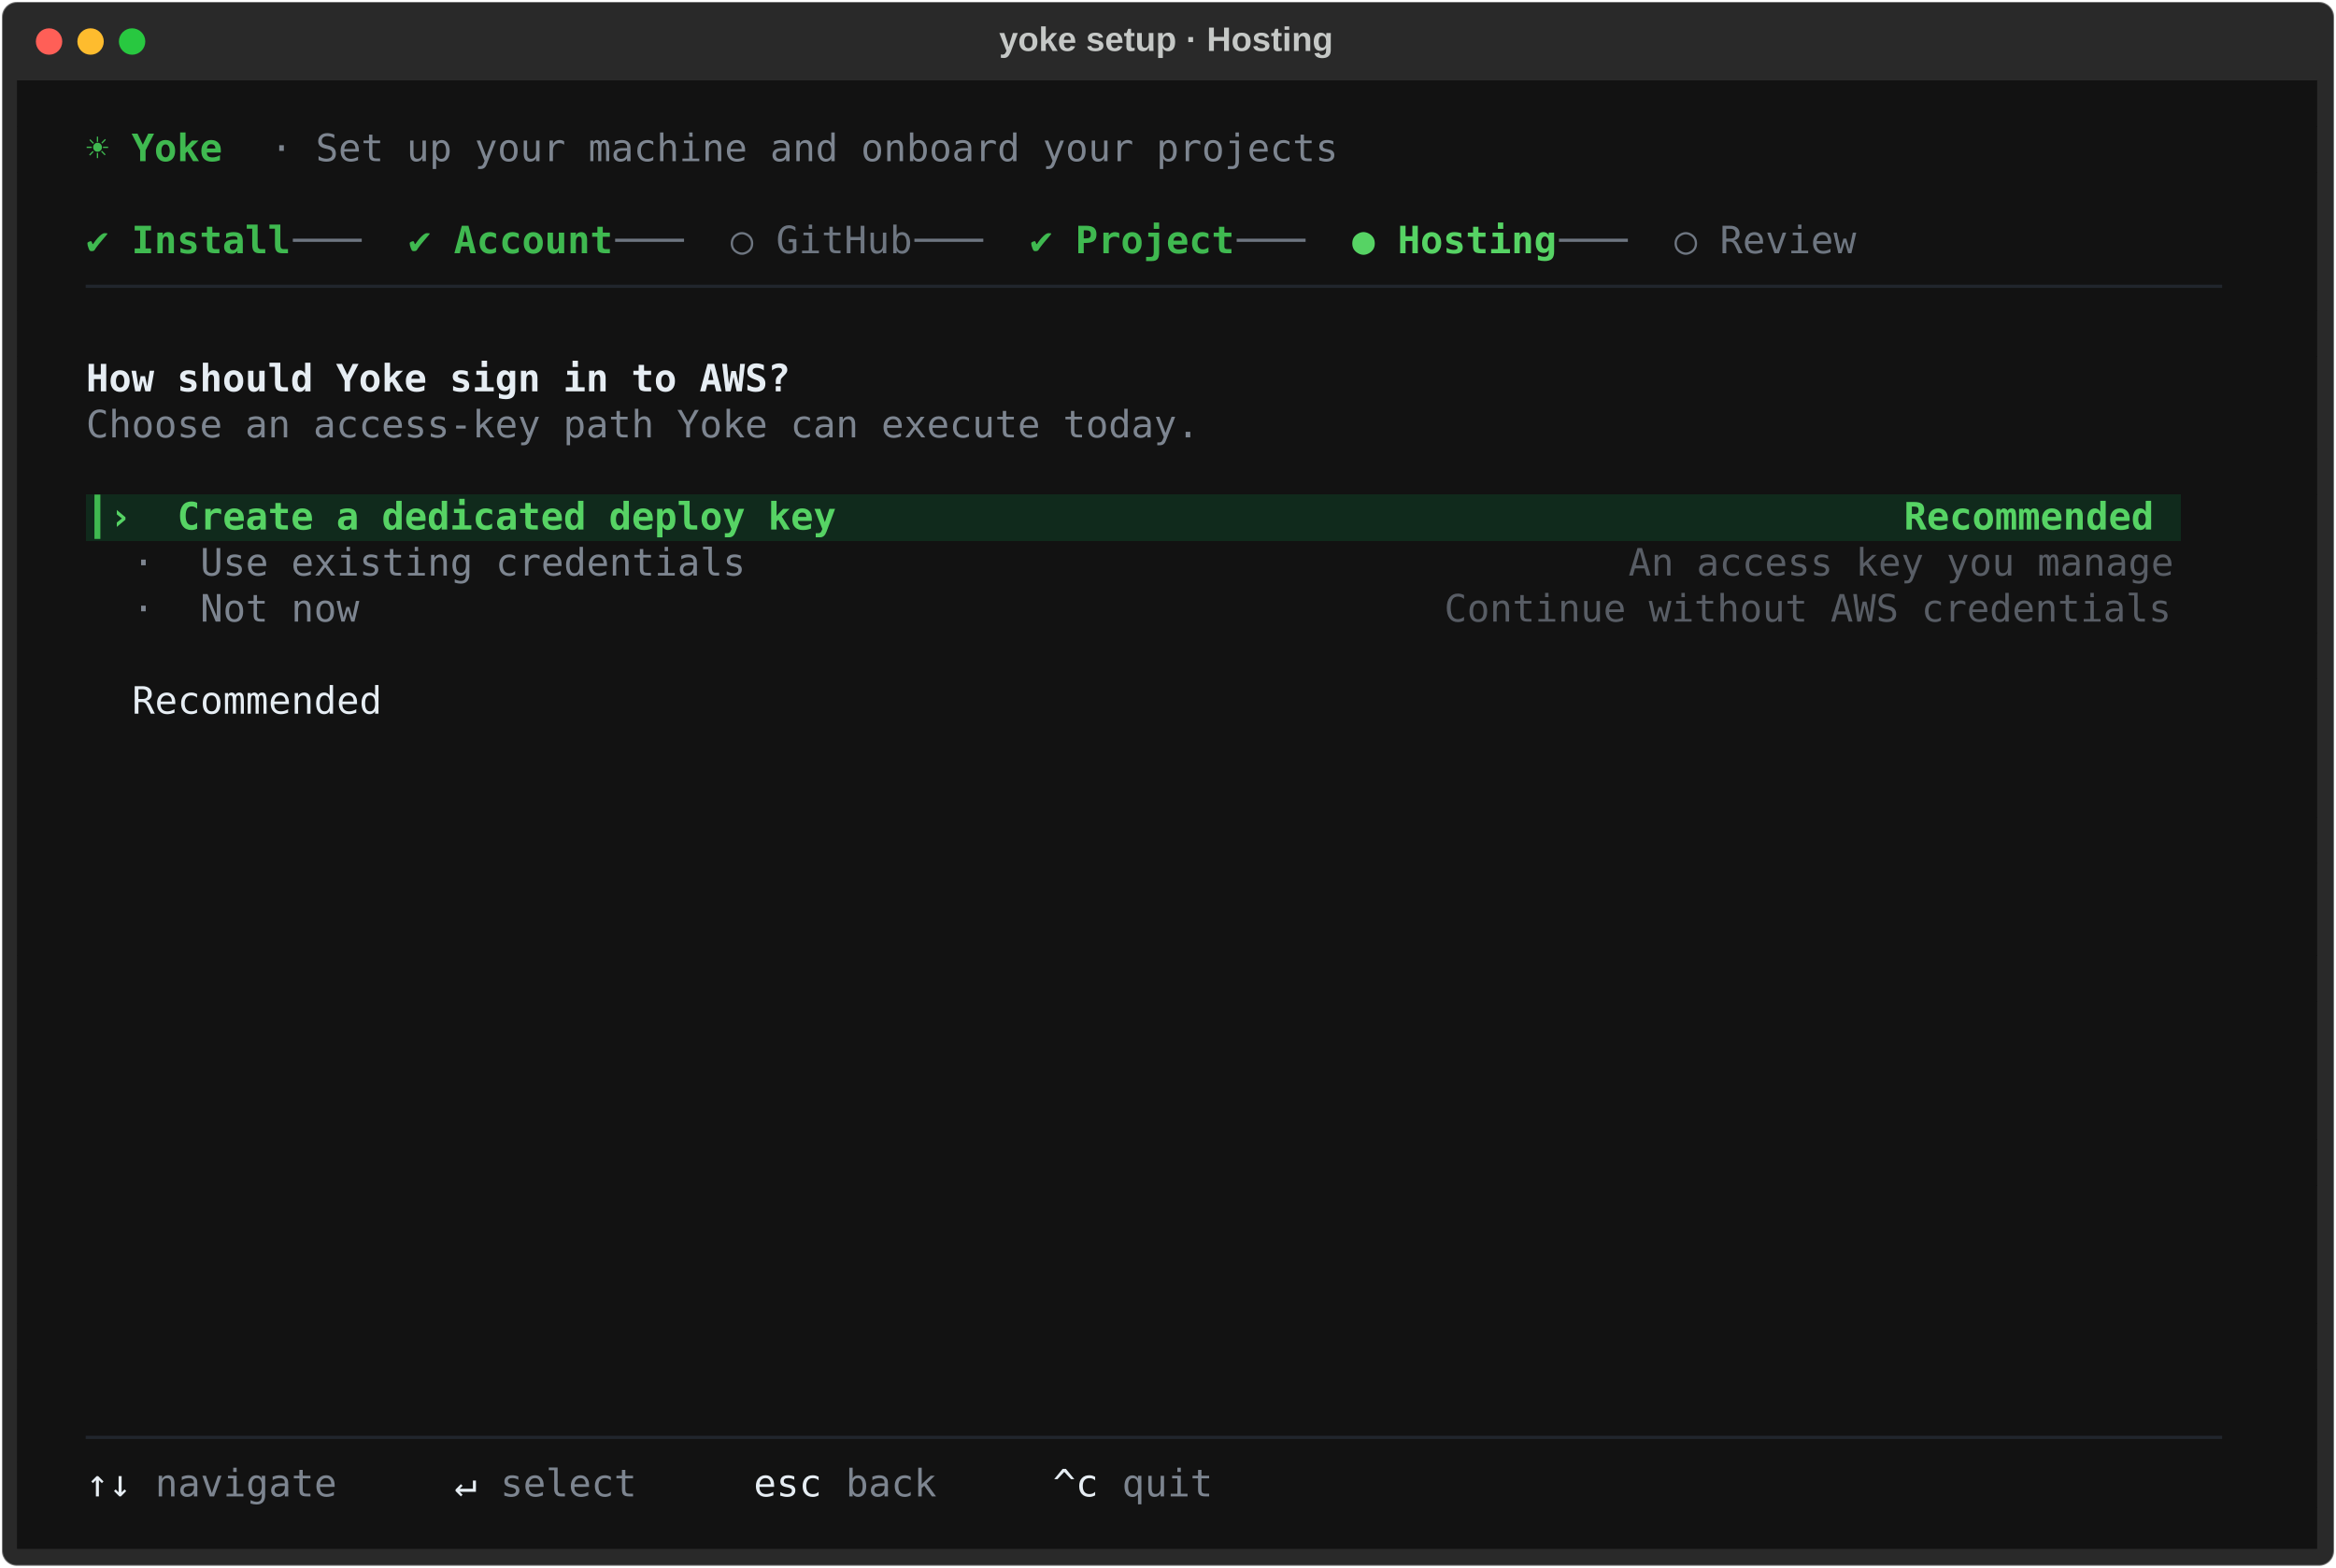
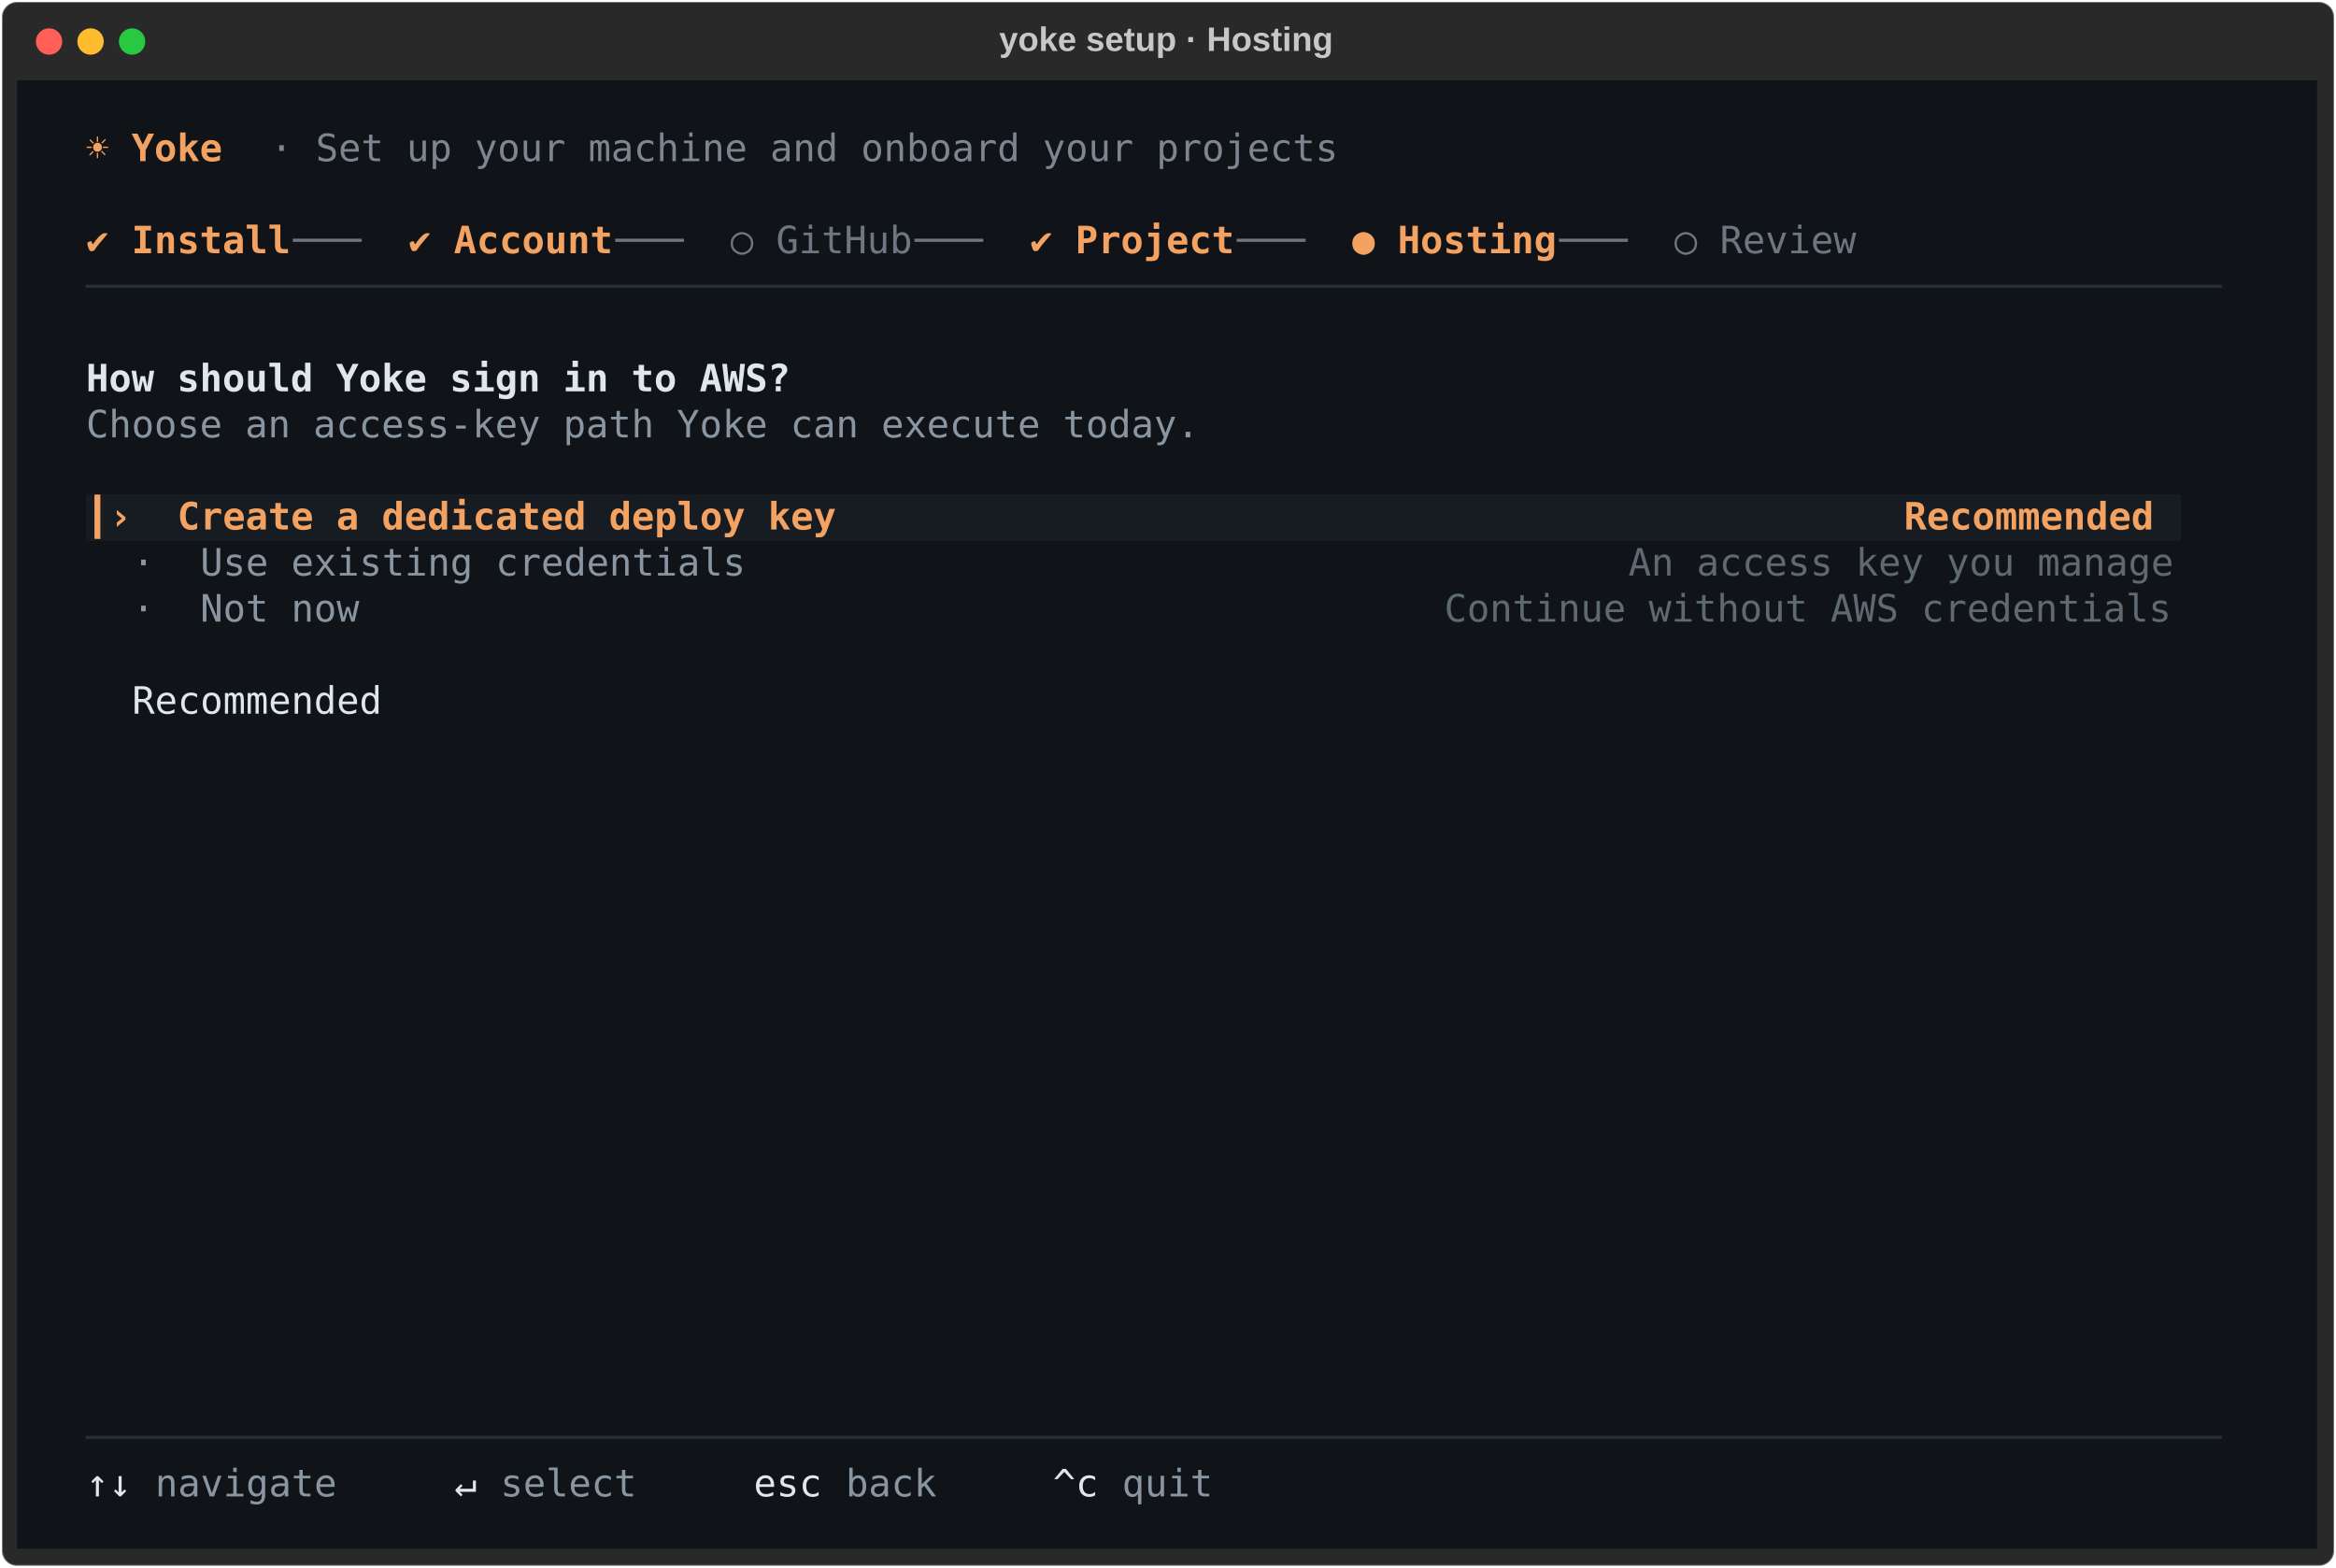
<svg xmlns="http://www.w3.org/2000/svg" class="rich-terminal" viewBox="0 0 1238 830.8">
  <style>

    @font-face {
        font-family: "Fira Code";
        src: local("FiraCode-Regular"),
                url("https://cdnjs.cloudflare.com/ajax/libs/firacode/{{VERSION}}/woff2/FiraCode-Regular.woff2") format("woff2"),
                url("https://cdnjs.cloudflare.com/ajax/libs/firacode/{{VERSION}}/woff/FiraCode-Regular.woff") format("woff");
        font-style: normal;
        font-weight: 400;
    }
    @font-face {
        font-family: "Fira Code";
        src: local("FiraCode-Bold"),
                url("https://cdnjs.cloudflare.com/ajax/libs/firacode/{{VERSION}}/woff2/FiraCode-Bold.woff2") format("woff2"),
                url("https://cdnjs.cloudflare.com/ajax/libs/firacode/{{VERSION}}/woff/FiraCode-Bold.woff") format("woff");
        font-style: bold;
        font-weight: 700;
    }

    .terminal-YOKE-matrix {
        font-family: Fira Code, monospace;
        font-size: 20px;
        line-height: 24.4px;
        font-variant-east-asian: full-width;
    }

    .terminal-YOKE-title {
        font-size: 18px;
        font-weight: bold;
        font-family: arial;
    }

- .terminal-YOKE-r2 { fill: #3fb950;font-weight: bold }
- .terminal-YOKE-r3 { fill: #e6edf3 }
+ .terminal-YOKE-r2 { fill: #f4a261;font-weight: bold }
+ .terminal-YOKE-r3 { fill: #dfe6ec }
.terminal-YOKE-r4 { fill: #7d8590 }
.terminal-YOKE-r5 { fill: #6e7681 }
- .terminal-YOKE-r6 { fill: #56d364;font-weight: bold }
- .terminal-YOKE-r7 { fill: #21262d }
- .terminal-YOKE-r8 { fill: #e6edf3;font-weight: bold }
- .terminal-YOKE-r9 { fill: #3fb950 }
- .terminal-YOKE-r11 { fill: #585d65 }
+ .terminal-YOKE-r6 { fill: #262e37 }
+ .terminal-YOKE-r7 { fill: #dfe6ec;font-weight: bold }
+ .terminal-YOKE-r8 { fill: #8995a1 }
+ .terminal-YOKE-r9 { fill: #f4a261 }
+ .terminal-YOKE-r11 { fill: #5f6972 }
    </style>
  <defs>
    <clipPath id="terminal-YOKE-clip-terminal">
      <rect x="0" y="0" width="1219.0" height="779.8" />
    </clipPath>
    <clipPath id="terminal-YOKE-line-0">
      <rect x="0" y="1.5" width="1220" height="24.65" />
    </clipPath>
    <clipPath id="terminal-YOKE-line-1">
      <rect x="0" y="25.9" width="1220" height="24.65" />
    </clipPath>
    <clipPath id="terminal-YOKE-line-2">
      <rect x="0" y="50.3" width="1220" height="24.65" />
    </clipPath>
    <clipPath id="terminal-YOKE-line-3">
      <rect x="0" y="74.7" width="1220" height="24.65" />
    </clipPath>
    <clipPath id="terminal-YOKE-line-4">
      <rect x="0" y="99.1" width="1220" height="24.65" />
    </clipPath>
    <clipPath id="terminal-YOKE-line-5">
      <rect x="0" y="123.5" width="1220" height="24.65" />
    </clipPath>
    <clipPath id="terminal-YOKE-line-6">
      <rect x="0" y="147.9" width="1220" height="24.65" />
    </clipPath>
    <clipPath id="terminal-YOKE-line-7">
      <rect x="0" y="172.3" width="1220" height="24.65" />
    </clipPath>
    <clipPath id="terminal-YOKE-line-8">
      <rect x="0" y="196.7" width="1220" height="24.65" />
    </clipPath>
    <clipPath id="terminal-YOKE-line-9">
      <rect x="0" y="221.1" width="1220" height="24.65" />
    </clipPath>
    <clipPath id="terminal-YOKE-line-10">
      <rect x="0" y="245.5" width="1220" height="24.65" />
    </clipPath>
    <clipPath id="terminal-YOKE-line-11">
      <rect x="0" y="269.9" width="1220" height="24.65" />
    </clipPath>
    <clipPath id="terminal-YOKE-line-12">
      <rect x="0" y="294.3" width="1220" height="24.65" />
    </clipPath>
    <clipPath id="terminal-YOKE-line-13">
      <rect x="0" y="318.7" width="1220" height="24.65" />
    </clipPath>
    <clipPath id="terminal-YOKE-line-14">
      <rect x="0" y="343.1" width="1220" height="24.65" />
    </clipPath>
    <clipPath id="terminal-YOKE-line-15">
      <rect x="0" y="367.5" width="1220" height="24.65" />
    </clipPath>
    <clipPath id="terminal-YOKE-line-16">
      <rect x="0" y="391.9" width="1220" height="24.65" />
    </clipPath>
    <clipPath id="terminal-YOKE-line-17">
      <rect x="0" y="416.3" width="1220" height="24.65" />
    </clipPath>
    <clipPath id="terminal-YOKE-line-18">
      <rect x="0" y="440.7" width="1220" height="24.65" />
    </clipPath>
    <clipPath id="terminal-YOKE-line-19">
      <rect x="0" y="465.1" width="1220" height="24.65" />
    </clipPath>
    <clipPath id="terminal-YOKE-line-20">
      <rect x="0" y="489.5" width="1220" height="24.65" />
    </clipPath>
    <clipPath id="terminal-YOKE-line-21">
      <rect x="0" y="513.9" width="1220" height="24.65" />
    </clipPath>
    <clipPath id="terminal-YOKE-line-22">
      <rect x="0" y="538.3" width="1220" height="24.65" />
    </clipPath>
    <clipPath id="terminal-YOKE-line-23">
      <rect x="0" y="562.7" width="1220" height="24.65" />
    </clipPath>
    <clipPath id="terminal-YOKE-line-24">
      <rect x="0" y="587.1" width="1220" height="24.65" />
    </clipPath>
    <clipPath id="terminal-YOKE-line-25">
      <rect x="0" y="611.5" width="1220" height="24.65" />
    </clipPath>
    <clipPath id="terminal-YOKE-line-26">
      <rect x="0" y="635.9" width="1220" height="24.65" />
    </clipPath>
    <clipPath id="terminal-YOKE-line-27">
      <rect x="0" y="660.3" width="1220" height="24.65" />
    </clipPath>
    <clipPath id="terminal-YOKE-line-28">
      <rect x="0" y="684.7" width="1220" height="24.65" />
    </clipPath>
    <clipPath id="terminal-YOKE-line-29">
      <rect x="0" y="709.1" width="1220" height="24.65" />
    </clipPath>
    <clipPath id="terminal-YOKE-line-30">
      <rect x="0" y="733.5" width="1220" height="24.65" />
    </clipPath>
  </defs>
  <rect fill="#292929" stroke="rgba(255,255,255,0.35)" stroke-width="1" x="1" y="1" width="1236" height="828.8" rx="8" />
  <text class="terminal-YOKE-title" fill="#c5c8c6" text-anchor="middle" x="618" y="27">yoke setup · Hosting</text>
  <g transform="translate(26,22)">
    <circle cx="0" cy="0" r="7" fill="#ff5f57" />
    <circle cx="22" cy="0" r="7" fill="#febc2e" />
    <circle cx="44" cy="0" r="7" fill="#28c840" />
  </g>
  <g transform="translate(9, 41)" clip-path="url(#terminal-YOKE-clip-terminal)">
-     <rect fill="#121212" x="0" y="1.5" width="1220" height="24.65" shape-rendering="crispEdges" />
-     <rect fill="#121212" x="0" y="25.9" width="36.6" height="24.65" shape-rendering="crispEdges" />
-     <rect fill="#121212" x="36.6" y="25.9" width="73.2" height="24.65" shape-rendering="crispEdges" />
-     <rect fill="#121212" x="109.8" y="25.9" width="24.4" height="24.65" shape-rendering="crispEdges" />
-     <rect fill="#121212" x="134.2" y="25.9" width="573.4" height="24.65" shape-rendering="crispEdges" />
-     <rect fill="#121212" x="707.6" y="25.9" width="475.8" height="24.65" shape-rendering="crispEdges" />
-     <rect fill="#121212" x="1183.4" y="25.9" width="36.6" height="24.65" shape-rendering="crispEdges" />
-     <rect fill="#121212" x="0" y="50.3" width="1220" height="24.65" shape-rendering="crispEdges" />
-     <rect fill="#121212" x="0" y="74.7" width="36.6" height="24.65" shape-rendering="crispEdges" />
-     <rect fill="#121212" x="36.6" y="74.7" width="109.8" height="24.65" shape-rendering="crispEdges" />
-     <rect fill="#121212" x="146.4" y="74.7" width="61" height="24.65" shape-rendering="crispEdges" />
-     <rect fill="#121212" x="207.4" y="74.7" width="109.8" height="24.65" shape-rendering="crispEdges" />
-     <rect fill="#121212" x="317.2" y="74.7" width="61" height="24.65" shape-rendering="crispEdges" />
-     <rect fill="#121212" x="378.2" y="74.7" width="97.6" height="24.65" shape-rendering="crispEdges" />
-     <rect fill="#121212" x="475.8" y="74.7" width="61" height="24.65" shape-rendering="crispEdges" />
-     <rect fill="#121212" x="536.8" y="74.7" width="109.8" height="24.65" shape-rendering="crispEdges" />
-     <rect fill="#121212" x="646.6" y="74.7" width="61" height="24.65" shape-rendering="crispEdges" />
-     <rect fill="#121212" x="707.6" y="74.7" width="109.8" height="24.65" shape-rendering="crispEdges" />
-     <rect fill="#121212" x="817.4" y="74.7" width="61" height="24.65" shape-rendering="crispEdges" />
-     <rect fill="#121212" x="878.4" y="74.7" width="97.6" height="24.65" shape-rendering="crispEdges" />
-     <rect fill="#121212" x="976" y="74.7" width="207.4" height="24.65" shape-rendering="crispEdges" />
-     <rect fill="#121212" x="1183.4" y="74.7" width="36.6" height="24.65" shape-rendering="crispEdges" />
-     <rect fill="#121212" x="0" y="99.1" width="36.6" height="24.65" shape-rendering="crispEdges" />
-     <rect fill="#121212" x="36.6" y="99.1" width="1146.8" height="24.65" shape-rendering="crispEdges" />
-     <rect fill="#121212" x="1183.4" y="99.1" width="36.6" height="24.65" shape-rendering="crispEdges" />
-     <rect fill="#121212" x="0" y="123.5" width="1220" height="24.65" shape-rendering="crispEdges" />
-     <rect fill="#121212" x="0" y="147.9" width="36.6" height="24.65" shape-rendering="crispEdges" />
-     <rect fill="#121212" x="36.6" y="147.9" width="378.2" height="24.65" shape-rendering="crispEdges" />
-     <rect fill="#121212" x="414.8" y="147.9" width="768.6" height="24.65" shape-rendering="crispEdges" />
-     <rect fill="#121212" x="1183.4" y="147.9" width="36.6" height="24.65" shape-rendering="crispEdges" />
-     <rect fill="#121212" x="0" y="172.3" width="36.6" height="24.65" shape-rendering="crispEdges" />
-     <rect fill="#121212" x="36.6" y="172.3" width="597.8" height="24.65" shape-rendering="crispEdges" />
-     <rect fill="#121212" x="634.4" y="172.3" width="549" height="24.65" shape-rendering="crispEdges" />
-     <rect fill="#121212" x="1183.4" y="172.3" width="36.6" height="24.65" shape-rendering="crispEdges" />
-     <rect fill="#121212" x="0" y="196.7" width="36.6" height="24.65" shape-rendering="crispEdges" />
-     <rect fill="#121212" x="36.6" y="196.7" width="0" height="24.65" shape-rendering="crispEdges" />
-     <rect fill="#121212" x="36.6" y="196.7" width="1146.8" height="24.65" shape-rendering="crispEdges" />
-     <rect fill="#121212" x="1183.4" y="196.7" width="36.6" height="24.65" shape-rendering="crispEdges" />
-     <rect fill="#121212" x="0" y="221.1" width="36.6" height="24.65" shape-rendering="crispEdges" />
-     <rect fill="#102a1c" x="36.6" y="221.1" width="12.2" height="24.65" shape-rendering="crispEdges" />
-     <rect fill="#102a1c" x="48.8" y="221.1" width="1098" height="24.65" shape-rendering="crispEdges" />
-     <rect fill="#121212" x="1146.8" y="221.1" width="36.6" height="24.65" shape-rendering="crispEdges" />
-     <rect fill="#121212" x="1183.4" y="221.1" width="36.6" height="24.65" shape-rendering="crispEdges" />
-     <rect fill="#121212" x="0" y="245.5" width="36.6" height="24.65" shape-rendering="crispEdges" />
-     <rect fill="#121212" x="36.6" y="245.5" width="12.2" height="24.65" shape-rendering="crispEdges" />
-     <rect fill="#121212" x="48.8" y="245.5" width="12.2" height="24.65" shape-rendering="crispEdges" />
-     <rect fill="#121212" x="61" y="245.5" width="793" height="24.65" shape-rendering="crispEdges" />
-     <rect fill="#121212" x="854" y="245.5" width="292.8" height="24.65" shape-rendering="crispEdges" />
-     <rect fill="#121212" x="1146.8" y="245.5" width="36.6" height="24.65" shape-rendering="crispEdges" />
-     <rect fill="#121212" x="1183.4" y="245.5" width="36.6" height="24.65" shape-rendering="crispEdges" />
-     <rect fill="#121212" x="0" y="269.9" width="36.6" height="24.65" shape-rendering="crispEdges" />
-     <rect fill="#121212" x="36.6" y="269.9" width="12.2" height="24.65" shape-rendering="crispEdges" />
-     <rect fill="#121212" x="48.8" y="269.9" width="12.2" height="24.65" shape-rendering="crispEdges" />
-     <rect fill="#121212" x="61" y="269.9" width="695.4" height="24.65" shape-rendering="crispEdges" />
-     <rect fill="#121212" x="756.4" y="269.9" width="390.4" height="24.65" shape-rendering="crispEdges" />
-     <rect fill="#121212" x="1146.8" y="269.9" width="36.6" height="24.65" shape-rendering="crispEdges" />
-     <rect fill="#121212" x="1183.4" y="269.9" width="36.6" height="24.65" shape-rendering="crispEdges" />
-     <rect fill="#121212" x="0" y="294.3" width="36.6" height="24.65" shape-rendering="crispEdges" />
-     <rect fill="#121212" x="36.6" y="294.3" width="1110.2" height="24.65" shape-rendering="crispEdges" />
-     <rect fill="#121212" x="1146.8" y="294.3" width="36.6" height="24.65" shape-rendering="crispEdges" />
-     <rect fill="#121212" x="1183.4" y="294.3" width="36.6" height="24.65" shape-rendering="crispEdges" />
-     <rect fill="#121212" x="0" y="318.7" width="36.6" height="24.65" shape-rendering="crispEdges" />
-     <rect fill="#121212" x="36.6" y="318.7" width="24.4" height="24.65" shape-rendering="crispEdges" />
-     <rect fill="#121212" x="61" y="318.7" width="134.2" height="24.65" shape-rendering="crispEdges" />
-     <rect fill="#121212" x="195.2" y="318.7" width="915" height="24.65" shape-rendering="crispEdges" />
-     <rect fill="#121212" x="1110.2" y="318.7" width="36.6" height="24.65" shape-rendering="crispEdges" />
-     <rect fill="#121212" x="1146.8" y="318.7" width="36.6" height="24.65" shape-rendering="crispEdges" />
-     <rect fill="#121212" x="1183.4" y="318.7" width="36.6" height="24.65" shape-rendering="crispEdges" />
-     <rect fill="#121212" x="0" y="343.1" width="36.6" height="24.65" shape-rendering="crispEdges" />
-     <rect fill="#121212" x="36.6" y="343.1" width="1146.8" height="24.65" shape-rendering="crispEdges" />
-     <rect fill="#121212" x="1183.4" y="343.1" width="36.6" height="24.65" shape-rendering="crispEdges" />
-     <rect fill="#121212" x="0" y="367.5" width="36.6" height="24.65" shape-rendering="crispEdges" />
-     <rect fill="#121212" x="36.6" y="367.5" width="1146.8" height="24.65" shape-rendering="crispEdges" />
-     <rect fill="#121212" x="1183.4" y="367.5" width="36.6" height="24.65" shape-rendering="crispEdges" />
-     <rect fill="#121212" x="0" y="391.9" width="36.6" height="24.65" shape-rendering="crispEdges" />
-     <rect fill="#121212" x="36.6" y="391.9" width="1146.8" height="24.65" shape-rendering="crispEdges" />
-     <rect fill="#121212" x="1183.4" y="391.9" width="36.6" height="24.65" shape-rendering="crispEdges" />
-     <rect fill="#121212" x="0" y="416.3" width="36.6" height="24.65" shape-rendering="crispEdges" />
-     <rect fill="#121212" x="36.6" y="416.3" width="1146.8" height="24.65" shape-rendering="crispEdges" />
-     <rect fill="#121212" x="1183.4" y="416.3" width="36.6" height="24.65" shape-rendering="crispEdges" />
-     <rect fill="#121212" x="0" y="440.7" width="36.6" height="24.65" shape-rendering="crispEdges" />
-     <rect fill="#121212" x="36.6" y="440.7" width="1146.8" height="24.65" shape-rendering="crispEdges" />
-     <rect fill="#121212" x="1183.4" y="440.7" width="36.6" height="24.65" shape-rendering="crispEdges" />
-     <rect fill="#121212" x="0" y="465.1" width="36.6" height="24.65" shape-rendering="crispEdges" />
-     <rect fill="#121212" x="36.6" y="465.1" width="1146.8" height="24.65" shape-rendering="crispEdges" />
-     <rect fill="#121212" x="1183.4" y="465.1" width="36.6" height="24.65" shape-rendering="crispEdges" />
-     <rect fill="#121212" x="0" y="489.5" width="36.6" height="24.65" shape-rendering="crispEdges" />
-     <rect fill="#121212" x="36.6" y="489.5" width="1146.8" height="24.65" shape-rendering="crispEdges" />
-     <rect fill="#121212" x="1183.4" y="489.5" width="36.6" height="24.65" shape-rendering="crispEdges" />
-     <rect fill="#121212" x="0" y="513.9" width="36.6" height="24.65" shape-rendering="crispEdges" />
-     <rect fill="#121212" x="36.6" y="513.9" width="1146.8" height="24.65" shape-rendering="crispEdges" />
-     <rect fill="#121212" x="1183.4" y="513.9" width="36.6" height="24.65" shape-rendering="crispEdges" />
-     <rect fill="#121212" x="0" y="538.3" width="36.6" height="24.65" shape-rendering="crispEdges" />
-     <rect fill="#121212" x="36.6" y="538.3" width="1146.8" height="24.65" shape-rendering="crispEdges" />
-     <rect fill="#121212" x="1183.4" y="538.3" width="36.6" height="24.65" shape-rendering="crispEdges" />
-     <rect fill="#121212" x="0" y="562.7" width="36.6" height="24.65" shape-rendering="crispEdges" />
-     <rect fill="#121212" x="36.6" y="562.7" width="1146.8" height="24.65" shape-rendering="crispEdges" />
-     <rect fill="#121212" x="1183.4" y="562.7" width="36.6" height="24.65" shape-rendering="crispEdges" />
-     <rect fill="#121212" x="0" y="587.1" width="36.6" height="24.65" shape-rendering="crispEdges" />
-     <rect fill="#121212" x="36.6" y="587.1" width="1146.8" height="24.65" shape-rendering="crispEdges" />
-     <rect fill="#121212" x="1183.4" y="587.1" width="36.6" height="24.65" shape-rendering="crispEdges" />
-     <rect fill="#121212" x="0" y="611.5" width="36.6" height="24.65" shape-rendering="crispEdges" />
-     <rect fill="#121212" x="36.6" y="611.5" width="1146.8" height="24.65" shape-rendering="crispEdges" />
-     <rect fill="#121212" x="1183.4" y="611.5" width="36.6" height="24.65" shape-rendering="crispEdges" />
-     <rect fill="#121212" x="0" y="635.9" width="36.6" height="24.65" shape-rendering="crispEdges" />
-     <rect fill="#121212" x="36.6" y="635.9" width="1146.8" height="24.65" shape-rendering="crispEdges" />
-     <rect fill="#121212" x="1183.4" y="635.9" width="36.6" height="24.65" shape-rendering="crispEdges" />
-     <rect fill="#121212" x="0" y="660.3" width="36.6" height="24.65" shape-rendering="crispEdges" />
-     <rect fill="#121212" x="36.6" y="660.3" width="1146.8" height="24.65" shape-rendering="crispEdges" />
-     <rect fill="#121212" x="1183.4" y="660.3" width="36.6" height="24.65" shape-rendering="crispEdges" />
-     <rect fill="#121212" x="0" y="684.7" width="36.6" height="24.65" shape-rendering="crispEdges" />
-     <rect fill="#121212" x="36.6" y="684.7" width="1146.8" height="24.65" shape-rendering="crispEdges" />
-     <rect fill="#121212" x="1183.4" y="684.7" width="36.6" height="24.65" shape-rendering="crispEdges" />
-     <rect fill="#121212" x="0" y="709.1" width="36.6" height="24.65" shape-rendering="crispEdges" />
-     <rect fill="#121212" x="36.6" y="709.1" width="1146.8" height="24.65" shape-rendering="crispEdges" />
-     <rect fill="#121212" x="1183.4" y="709.1" width="36.6" height="24.65" shape-rendering="crispEdges" />
-     <rect fill="#121212" x="0" y="733.5" width="36.6" height="24.65" shape-rendering="crispEdges" />
-     <rect fill="#121212" x="36.6" y="733.5" width="24.4" height="24.65" shape-rendering="crispEdges" />
-     <rect fill="#121212" x="61" y="733.5" width="12.2" height="24.65" shape-rendering="crispEdges" />
-     <rect fill="#121212" x="73.2" y="733.5" width="97.6" height="24.65" shape-rendering="crispEdges" />
-     <rect fill="#121212" x="170.8" y="733.5" width="61" height="24.65" shape-rendering="crispEdges" />
-     <rect fill="#121212" x="231.8" y="733.5" width="12.2" height="24.65" shape-rendering="crispEdges" />
-     <rect fill="#121212" x="244" y="733.5" width="12.2" height="24.65" shape-rendering="crispEdges" />
-     <rect fill="#121212" x="256.2" y="733.5" width="73.2" height="24.65" shape-rendering="crispEdges" />
-     <rect fill="#121212" x="329.4" y="733.5" width="61" height="24.65" shape-rendering="crispEdges" />
-     <rect fill="#121212" x="390.4" y="733.5" width="36.6" height="24.65" shape-rendering="crispEdges" />
-     <rect fill="#121212" x="427" y="733.5" width="12.2" height="24.65" shape-rendering="crispEdges" />
-     <rect fill="#121212" x="439.2" y="733.5" width="48.8" height="24.65" shape-rendering="crispEdges" />
-     <rect fill="#121212" x="488" y="733.5" width="61" height="24.65" shape-rendering="crispEdges" />
-     <rect fill="#121212" x="549" y="733.5" width="24.4" height="24.65" shape-rendering="crispEdges" />
-     <rect fill="#121212" x="573.4" y="733.5" width="12.2" height="24.65" shape-rendering="crispEdges" />
-     <rect fill="#121212" x="585.6" y="733.5" width="48.8" height="24.65" shape-rendering="crispEdges" />
-     <rect fill="#121212" x="634.4" y="733.5" width="549" height="24.65" shape-rendering="crispEdges" />
-     <rect fill="#121212" x="1183.4" y="733.5" width="36.6" height="24.65" shape-rendering="crispEdges" />
-     <rect fill="#121212" x="0" y="757.9" width="1220" height="24.65" shape-rendering="crispEdges" />
+     <rect fill="#101418" x="0" y="1.5" width="1220" height="24.65" shape-rendering="crispEdges" />
+     <rect fill="#101418" x="0" y="25.9" width="36.6" height="24.65" shape-rendering="crispEdges" />
+     <rect fill="#101418" x="36.6" y="25.9" width="73.2" height="24.65" shape-rendering="crispEdges" />
+     <rect fill="#101418" x="109.8" y="25.9" width="24.4" height="24.65" shape-rendering="crispEdges" />
+     <rect fill="#101418" x="134.2" y="25.9" width="573.4" height="24.65" shape-rendering="crispEdges" />
+     <rect fill="#101418" x="707.6" y="25.9" width="475.8" height="24.65" shape-rendering="crispEdges" />
+     <rect fill="#101418" x="1183.4" y="25.9" width="36.6" height="24.65" shape-rendering="crispEdges" />
+     <rect fill="#101418" x="0" y="50.3" width="1220" height="24.65" shape-rendering="crispEdges" />
+     <rect fill="#101418" x="0" y="74.7" width="36.6" height="24.65" shape-rendering="crispEdges" />
+     <rect fill="#101418" x="36.6" y="74.7" width="109.8" height="24.65" shape-rendering="crispEdges" />
+     <rect fill="#101418" x="146.4" y="74.7" width="61" height="24.65" shape-rendering="crispEdges" />
+     <rect fill="#101418" x="207.4" y="74.7" width="109.8" height="24.65" shape-rendering="crispEdges" />
+     <rect fill="#101418" x="317.2" y="74.7" width="61" height="24.65" shape-rendering="crispEdges" />
+     <rect fill="#101418" x="378.2" y="74.7" width="97.6" height="24.65" shape-rendering="crispEdges" />
+     <rect fill="#101418" x="475.8" y="74.7" width="61" height="24.65" shape-rendering="crispEdges" />
+     <rect fill="#101418" x="536.8" y="74.7" width="109.8" height="24.65" shape-rendering="crispEdges" />
+     <rect fill="#101418" x="646.6" y="74.7" width="61" height="24.65" shape-rendering="crispEdges" />
+     <rect fill="#101418" x="707.6" y="74.7" width="109.8" height="24.65" shape-rendering="crispEdges" />
+     <rect fill="#101418" x="817.4" y="74.7" width="61" height="24.65" shape-rendering="crispEdges" />
+     <rect fill="#101418" x="878.4" y="74.7" width="97.6" height="24.65" shape-rendering="crispEdges" />
+     <rect fill="#101418" x="976" y="74.7" width="207.4" height="24.65" shape-rendering="crispEdges" />
+     <rect fill="#101418" x="1183.4" y="74.7" width="36.6" height="24.65" shape-rendering="crispEdges" />
+     <rect fill="#101418" x="0" y="99.1" width="36.6" height="24.65" shape-rendering="crispEdges" />
+     <rect fill="#101418" x="36.6" y="99.1" width="1146.8" height="24.65" shape-rendering="crispEdges" />
+     <rect fill="#101418" x="1183.4" y="99.1" width="36.6" height="24.65" shape-rendering="crispEdges" />
+     <rect fill="#101418" x="0" y="123.5" width="1220" height="24.65" shape-rendering="crispEdges" />
+     <rect fill="#101418" x="0" y="147.9" width="36.6" height="24.65" shape-rendering="crispEdges" />
+     <rect fill="#101418" x="36.6" y="147.9" width="378.2" height="24.65" shape-rendering="crispEdges" />
+     <rect fill="#101418" x="414.8" y="147.9" width="768.6" height="24.65" shape-rendering="crispEdges" />
+     <rect fill="#101418" x="1183.4" y="147.9" width="36.6" height="24.65" shape-rendering="crispEdges" />
+     <rect fill="#101418" x="0" y="172.3" width="36.6" height="24.65" shape-rendering="crispEdges" />
+     <rect fill="#101418" x="36.6" y="172.3" width="597.8" height="24.65" shape-rendering="crispEdges" />
+     <rect fill="#101418" x="634.4" y="172.3" width="549" height="24.65" shape-rendering="crispEdges" />
+     <rect fill="#101418" x="1183.4" y="172.3" width="36.6" height="24.65" shape-rendering="crispEdges" />
+     <rect fill="#101418" x="0" y="196.7" width="36.6" height="24.65" shape-rendering="crispEdges" />
+     <rect fill="#101418" x="36.6" y="196.7" width="0" height="24.65" shape-rendering="crispEdges" />
+     <rect fill="#101418" x="36.6" y="196.7" width="1146.8" height="24.65" shape-rendering="crispEdges" />
+     <rect fill="#101418" x="1183.4" y="196.7" width="36.6" height="24.65" shape-rendering="crispEdges" />
+     <rect fill="#101418" x="0" y="221.1" width="36.6" height="24.65" shape-rendering="crispEdges" />
+     <rect fill="#171c22" x="36.6" y="221.1" width="12.2" height="24.65" shape-rendering="crispEdges" />
+     <rect fill="#171c22" x="48.8" y="221.1" width="1098" height="24.65" shape-rendering="crispEdges" />
+     <rect fill="#101418" x="1146.8" y="221.1" width="36.6" height="24.65" shape-rendering="crispEdges" />
+     <rect fill="#101418" x="1183.4" y="221.1" width="36.6" height="24.65" shape-rendering="crispEdges" />
+     <rect fill="#101418" x="0" y="245.5" width="36.6" height="24.65" shape-rendering="crispEdges" />
+     <rect fill="#101418" x="36.6" y="245.5" width="12.2" height="24.65" shape-rendering="crispEdges" />
+     <rect fill="#101418" x="48.8" y="245.5" width="12.2" height="24.65" shape-rendering="crispEdges" />
+     <rect fill="#101418" x="61" y="245.5" width="793" height="24.65" shape-rendering="crispEdges" />
+     <rect fill="#101418" x="854" y="245.5" width="292.8" height="24.65" shape-rendering="crispEdges" />
+     <rect fill="#101418" x="1146.8" y="245.5" width="36.6" height="24.65" shape-rendering="crispEdges" />
+     <rect fill="#101418" x="1183.4" y="245.5" width="36.6" height="24.65" shape-rendering="crispEdges" />
+     <rect fill="#101418" x="0" y="269.9" width="36.6" height="24.65" shape-rendering="crispEdges" />
+     <rect fill="#101418" x="36.6" y="269.9" width="12.2" height="24.65" shape-rendering="crispEdges" />
+     <rect fill="#101418" x="48.8" y="269.9" width="12.2" height="24.65" shape-rendering="crispEdges" />
+     <rect fill="#101418" x="61" y="269.9" width="695.4" height="24.65" shape-rendering="crispEdges" />
+     <rect fill="#101418" x="756.4" y="269.9" width="390.4" height="24.65" shape-rendering="crispEdges" />
+     <rect fill="#101418" x="1146.8" y="269.9" width="36.6" height="24.65" shape-rendering="crispEdges" />
+     <rect fill="#101418" x="1183.4" y="269.9" width="36.6" height="24.65" shape-rendering="crispEdges" />
+     <rect fill="#101418" x="0" y="294.3" width="36.6" height="24.65" shape-rendering="crispEdges" />
+     <rect fill="#101418" x="36.6" y="294.3" width="1110.2" height="24.65" shape-rendering="crispEdges" />
+     <rect fill="#101418" x="1146.8" y="294.3" width="36.6" height="24.65" shape-rendering="crispEdges" />
+     <rect fill="#101418" x="1183.4" y="294.3" width="36.6" height="24.65" shape-rendering="crispEdges" />
+     <rect fill="#101418" x="0" y="318.7" width="36.6" height="24.65" shape-rendering="crispEdges" />
+     <rect fill="#101418" x="36.6" y="318.7" width="24.4" height="24.65" shape-rendering="crispEdges" />
+     <rect fill="#101418" x="61" y="318.7" width="134.2" height="24.65" shape-rendering="crispEdges" />
+     <rect fill="#101418" x="195.2" y="318.7" width="915" height="24.65" shape-rendering="crispEdges" />
+     <rect fill="#101418" x="1110.2" y="318.7" width="36.6" height="24.65" shape-rendering="crispEdges" />
+     <rect fill="#101418" x="1146.8" y="318.7" width="36.6" height="24.65" shape-rendering="crispEdges" />
+     <rect fill="#101418" x="1183.4" y="318.7" width="36.6" height="24.65" shape-rendering="crispEdges" />
+     <rect fill="#101418" x="0" y="343.1" width="36.6" height="24.65" shape-rendering="crispEdges" />
+     <rect fill="#101418" x="36.6" y="343.1" width="1146.8" height="24.65" shape-rendering="crispEdges" />
+     <rect fill="#101418" x="1183.4" y="343.1" width="36.6" height="24.65" shape-rendering="crispEdges" />
+     <rect fill="#101418" x="0" y="367.5" width="36.6" height="24.65" shape-rendering="crispEdges" />
+     <rect fill="#101418" x="36.6" y="367.5" width="1146.8" height="24.65" shape-rendering="crispEdges" />
+     <rect fill="#101418" x="1183.4" y="367.5" width="36.6" height="24.65" shape-rendering="crispEdges" />
+     <rect fill="#101418" x="0" y="391.9" width="36.6" height="24.65" shape-rendering="crispEdges" />
+     <rect fill="#101418" x="36.6" y="391.9" width="1146.8" height="24.65" shape-rendering="crispEdges" />
+     <rect fill="#101418" x="1183.4" y="391.9" width="36.6" height="24.65" shape-rendering="crispEdges" />
+     <rect fill="#101418" x="0" y="416.3" width="36.6" height="24.65" shape-rendering="crispEdges" />
+     <rect fill="#101418" x="36.6" y="416.3" width="1146.8" height="24.65" shape-rendering="crispEdges" />
+     <rect fill="#101418" x="1183.4" y="416.3" width="36.6" height="24.65" shape-rendering="crispEdges" />
+     <rect fill="#101418" x="0" y="440.7" width="36.6" height="24.65" shape-rendering="crispEdges" />
+     <rect fill="#101418" x="36.6" y="440.7" width="1146.8" height="24.65" shape-rendering="crispEdges" />
+     <rect fill="#101418" x="1183.4" y="440.7" width="36.6" height="24.65" shape-rendering="crispEdges" />
+     <rect fill="#101418" x="0" y="465.1" width="36.6" height="24.65" shape-rendering="crispEdges" />
+     <rect fill="#101418" x="36.6" y="465.1" width="1146.8" height="24.65" shape-rendering="crispEdges" />
+     <rect fill="#101418" x="1183.4" y="465.1" width="36.6" height="24.65" shape-rendering="crispEdges" />
+     <rect fill="#101418" x="0" y="489.5" width="36.6" height="24.65" shape-rendering="crispEdges" />
+     <rect fill="#101418" x="36.6" y="489.5" width="1146.8" height="24.65" shape-rendering="crispEdges" />
+     <rect fill="#101418" x="1183.4" y="489.5" width="36.6" height="24.65" shape-rendering="crispEdges" />
+     <rect fill="#101418" x="0" y="513.9" width="36.6" height="24.65" shape-rendering="crispEdges" />
+     <rect fill="#101418" x="36.6" y="513.9" width="1146.8" height="24.65" shape-rendering="crispEdges" />
+     <rect fill="#101418" x="1183.4" y="513.9" width="36.6" height="24.65" shape-rendering="crispEdges" />
+     <rect fill="#101418" x="0" y="538.3" width="36.6" height="24.65" shape-rendering="crispEdges" />
+     <rect fill="#101418" x="36.6" y="538.3" width="1146.8" height="24.65" shape-rendering="crispEdges" />
+     <rect fill="#101418" x="1183.4" y="538.3" width="36.6" height="24.65" shape-rendering="crispEdges" />
+     <rect fill="#101418" x="0" y="562.7" width="36.6" height="24.65" shape-rendering="crispEdges" />
+     <rect fill="#101418" x="36.6" y="562.7" width="1146.8" height="24.65" shape-rendering="crispEdges" />
+     <rect fill="#101418" x="1183.4" y="562.7" width="36.6" height="24.65" shape-rendering="crispEdges" />
+     <rect fill="#101418" x="0" y="587.1" width="36.6" height="24.65" shape-rendering="crispEdges" />
+     <rect fill="#101418" x="36.6" y="587.1" width="1146.8" height="24.65" shape-rendering="crispEdges" />
+     <rect fill="#101418" x="1183.4" y="587.1" width="36.6" height="24.65" shape-rendering="crispEdges" />
+     <rect fill="#101418" x="0" y="611.5" width="36.6" height="24.65" shape-rendering="crispEdges" />
+     <rect fill="#101418" x="36.6" y="611.5" width="1146.8" height="24.65" shape-rendering="crispEdges" />
+     <rect fill="#101418" x="1183.4" y="611.5" width="36.6" height="24.65" shape-rendering="crispEdges" />
+     <rect fill="#101418" x="0" y="635.9" width="36.6" height="24.65" shape-rendering="crispEdges" />
+     <rect fill="#101418" x="36.6" y="635.9" width="1146.8" height="24.65" shape-rendering="crispEdges" />
+     <rect fill="#101418" x="1183.4" y="635.9" width="36.6" height="24.65" shape-rendering="crispEdges" />
+     <rect fill="#101418" x="0" y="660.3" width="36.6" height="24.65" shape-rendering="crispEdges" />
+     <rect fill="#101418" x="36.6" y="660.3" width="1146.8" height="24.65" shape-rendering="crispEdges" />
+     <rect fill="#101418" x="1183.4" y="660.3" width="36.6" height="24.65" shape-rendering="crispEdges" />
+     <rect fill="#101418" x="0" y="684.7" width="36.6" height="24.65" shape-rendering="crispEdges" />
+     <rect fill="#101418" x="36.6" y="684.7" width="1146.8" height="24.65" shape-rendering="crispEdges" />
+     <rect fill="#101418" x="1183.4" y="684.7" width="36.6" height="24.65" shape-rendering="crispEdges" />
+     <rect fill="#101418" x="0" y="709.1" width="36.6" height="24.65" shape-rendering="crispEdges" />
+     <rect fill="#101418" x="36.6" y="709.1" width="1146.8" height="24.65" shape-rendering="crispEdges" />
+     <rect fill="#101418" x="1183.4" y="709.1" width="36.6" height="24.65" shape-rendering="crispEdges" />
+     <rect fill="#101418" x="0" y="733.5" width="36.6" height="24.65" shape-rendering="crispEdges" />
+     <rect fill="#101418" x="36.6" y="733.5" width="24.4" height="24.65" shape-rendering="crispEdges" />
+     <rect fill="#101418" x="61" y="733.5" width="12.2" height="24.65" shape-rendering="crispEdges" />
+     <rect fill="#101418" x="73.2" y="733.5" width="97.6" height="24.65" shape-rendering="crispEdges" />
+     <rect fill="#101418" x="170.8" y="733.5" width="61" height="24.65" shape-rendering="crispEdges" />
+     <rect fill="#101418" x="231.8" y="733.5" width="12.2" height="24.65" shape-rendering="crispEdges" />
+     <rect fill="#101418" x="244" y="733.5" width="12.2" height="24.65" shape-rendering="crispEdges" />
+     <rect fill="#101418" x="256.2" y="733.5" width="73.2" height="24.65" shape-rendering="crispEdges" />
+     <rect fill="#101418" x="329.4" y="733.5" width="61" height="24.65" shape-rendering="crispEdges" />
+     <rect fill="#101418" x="390.4" y="733.5" width="36.6" height="24.65" shape-rendering="crispEdges" />
+     <rect fill="#101418" x="427" y="733.5" width="12.2" height="24.65" shape-rendering="crispEdges" />
+     <rect fill="#101418" x="439.2" y="733.5" width="48.8" height="24.65" shape-rendering="crispEdges" />
+     <rect fill="#101418" x="488" y="733.5" width="61" height="24.65" shape-rendering="crispEdges" />
+     <rect fill="#101418" x="549" y="733.5" width="24.4" height="24.65" shape-rendering="crispEdges" />
+     <rect fill="#101418" x="573.4" y="733.5" width="12.2" height="24.65" shape-rendering="crispEdges" />
+     <rect fill="#101418" x="585.6" y="733.5" width="48.8" height="24.65" shape-rendering="crispEdges" />
+     <rect fill="#101418" x="634.4" y="733.5" width="549" height="24.65" shape-rendering="crispEdges" />
+     <rect fill="#101418" x="1183.4" y="733.5" width="36.6" height="24.65" shape-rendering="crispEdges" />
+     <rect fill="#101418" x="0" y="757.9" width="1220" height="24.65" shape-rendering="crispEdges" />
    <g class="terminal-YOKE-matrix">
      <text class="terminal-YOKE-r2" x="36.6" y="44.4" textLength="73.2" clip-path="url(#terminal-YOKE-line-1)">☀ Yoke</text>
      <text class="terminal-YOKE-r4" x="134.2" y="44.4" textLength="573.4" clip-path="url(#terminal-YOKE-line-1)">· Set up your machine and onboard your projects</text>
      <text class="terminal-YOKE-r2" x="36.6" y="93.2" textLength="109.8" clip-path="url(#terminal-YOKE-line-3)">✔ Install</text>
      <text class="terminal-YOKE-r5" x="146.4" y="93.2" textLength="61" clip-path="url(#terminal-YOKE-line-3)"> ─── </text>
      <text class="terminal-YOKE-r2" x="207.4" y="93.2" textLength="109.8" clip-path="url(#terminal-YOKE-line-3)">✔ Account</text>
      <text class="terminal-YOKE-r5" x="317.2" y="93.2" textLength="61" clip-path="url(#terminal-YOKE-line-3)"> ─── </text>
      <text class="terminal-YOKE-r5" x="378.2" y="93.2" textLength="97.6" clip-path="url(#terminal-YOKE-line-3)">○ GitHub</text>
      <text class="terminal-YOKE-r5" x="475.8" y="93.2" textLength="61" clip-path="url(#terminal-YOKE-line-3)"> ─── </text>
      <text class="terminal-YOKE-r2" x="536.8" y="93.2" textLength="109.8" clip-path="url(#terminal-YOKE-line-3)">✔ Project</text>
      <text class="terminal-YOKE-r5" x="646.6" y="93.2" textLength="61" clip-path="url(#terminal-YOKE-line-3)"> ─── </text>
-       <text class="terminal-YOKE-r6" x="707.6" y="93.2" textLength="109.8" clip-path="url(#terminal-YOKE-line-3)">● Hosting</text>
+       <text class="terminal-YOKE-r2" x="707.6" y="93.2" textLength="109.8" clip-path="url(#terminal-YOKE-line-3)">● Hosting</text>
      <text class="terminal-YOKE-r5" x="817.4" y="93.2" textLength="61" clip-path="url(#terminal-YOKE-line-3)"> ─── </text>
      <text class="terminal-YOKE-r5" x="878.4" y="93.2" textLength="97.6" clip-path="url(#terminal-YOKE-line-3)">○ Review</text>
-       <text class="terminal-YOKE-r7" x="36.6" y="117.6" textLength="1146.8" clip-path="url(#terminal-YOKE-line-4)">──────────────────────────────────────────────────────────────────────────────────────────────</text>
-       <text class="terminal-YOKE-r8" x="36.6" y="166.4" textLength="378.2" clip-path="url(#terminal-YOKE-line-6)">How should Yoke sign in to AWS?</text>
-       <text class="terminal-YOKE-r4" x="36.6" y="190.8" textLength="597.8" clip-path="url(#terminal-YOKE-line-7)">Choose an access-key path Yoke can execute today.</text>
+       <text class="terminal-YOKE-r6" x="36.6" y="117.6" textLength="1146.8" clip-path="url(#terminal-YOKE-line-4)">──────────────────────────────────────────────────────────────────────────────────────────────</text>
+       <text class="terminal-YOKE-r7" x="36.6" y="166.4" textLength="378.2" clip-path="url(#terminal-YOKE-line-6)">How should Yoke sign in to AWS?</text>
+       <text class="terminal-YOKE-r8" x="36.6" y="190.8" textLength="597.8" clip-path="url(#terminal-YOKE-line-7)">Choose an access-key path Yoke can execute today.</text>
      <text class="terminal-YOKE-r9" x="36.6" y="239.6" textLength="12.2" clip-path="url(#terminal-YOKE-line-9)">┃</text>
-       <text class="terminal-YOKE-r6" x="48.8" y="239.6" textLength="1098" clip-path="url(#terminal-YOKE-line-9)">›  Create a dedicated deploy key                                               Recommended</text>
-       <text class="terminal-YOKE-r4" x="61" y="264" textLength="793" clip-path="url(#terminal-YOKE-line-10)">·  Use existing credentials                                      </text>
+       <text class="terminal-YOKE-r2" x="48.8" y="239.6" textLength="1098" clip-path="url(#terminal-YOKE-line-9)">›  Create a dedicated deploy key                                               Recommended</text>
+       <text class="terminal-YOKE-r8" x="61" y="264" textLength="793" clip-path="url(#terminal-YOKE-line-10)">·  Use existing credentials                                      </text>
      <text class="terminal-YOKE-r11" x="854" y="264" textLength="292.8" clip-path="url(#terminal-YOKE-line-10)">An access key you manage</text>
-       <text class="terminal-YOKE-r4" x="61" y="288.4" textLength="695.4" clip-path="url(#terminal-YOKE-line-11)">·  Not now                                               </text>
+       <text class="terminal-YOKE-r8" x="61" y="288.4" textLength="695.4" clip-path="url(#terminal-YOKE-line-11)">·  Not now                                               </text>
      <text class="terminal-YOKE-r11" x="756.4" y="288.4" textLength="390.4" clip-path="url(#terminal-YOKE-line-11)">Continue without AWS credentials</text>
      <text class="terminal-YOKE-r3" x="61" y="337.2" textLength="134.2" clip-path="url(#terminal-YOKE-line-13)">Recommended</text>
-       <text class="terminal-YOKE-r7" x="36.6" y="727.6" textLength="1146.8" clip-path="url(#terminal-YOKE-line-29)">──────────────────────────────────────────────────────────────────────────────────────────────</text>
+       <text class="terminal-YOKE-r6" x="36.6" y="727.6" textLength="1146.8" clip-path="url(#terminal-YOKE-line-29)">──────────────────────────────────────────────────────────────────────────────────────────────</text>
      <text class="terminal-YOKE-r3" x="36.6" y="752" textLength="24.4" clip-path="url(#terminal-YOKE-line-30)">↑↓</text>
-       <text class="terminal-YOKE-r4" x="73.2" y="752" textLength="97.6" clip-path="url(#terminal-YOKE-line-30)">navigate</text>
+       <text class="terminal-YOKE-r8" x="73.2" y="752" textLength="97.6" clip-path="url(#terminal-YOKE-line-30)">navigate</text>
      <text class="terminal-YOKE-r3" x="231.8" y="752" textLength="12.2" clip-path="url(#terminal-YOKE-line-30)">↵</text>
-       <text class="terminal-YOKE-r4" x="256.2" y="752" textLength="73.2" clip-path="url(#terminal-YOKE-line-30)">select</text>
+       <text class="terminal-YOKE-r8" x="256.2" y="752" textLength="73.2" clip-path="url(#terminal-YOKE-line-30)">select</text>
      <text class="terminal-YOKE-r3" x="390.4" y="752" textLength="36.6" clip-path="url(#terminal-YOKE-line-30)">esc</text>
-       <text class="terminal-YOKE-r4" x="439.2" y="752" textLength="48.8" clip-path="url(#terminal-YOKE-line-30)">back</text>
+       <text class="terminal-YOKE-r8" x="439.2" y="752" textLength="48.8" clip-path="url(#terminal-YOKE-line-30)">back</text>
      <text class="terminal-YOKE-r3" x="549" y="752" textLength="24.4" clip-path="url(#terminal-YOKE-line-30)">^c</text>
-       <text class="terminal-YOKE-r4" x="585.6" y="752" textLength="48.8" clip-path="url(#terminal-YOKE-line-30)">quit</text>
+       <text class="terminal-YOKE-r8" x="585.6" y="752" textLength="48.8" clip-path="url(#terminal-YOKE-line-30)">quit</text>
    </g>
  </g>
</svg>
